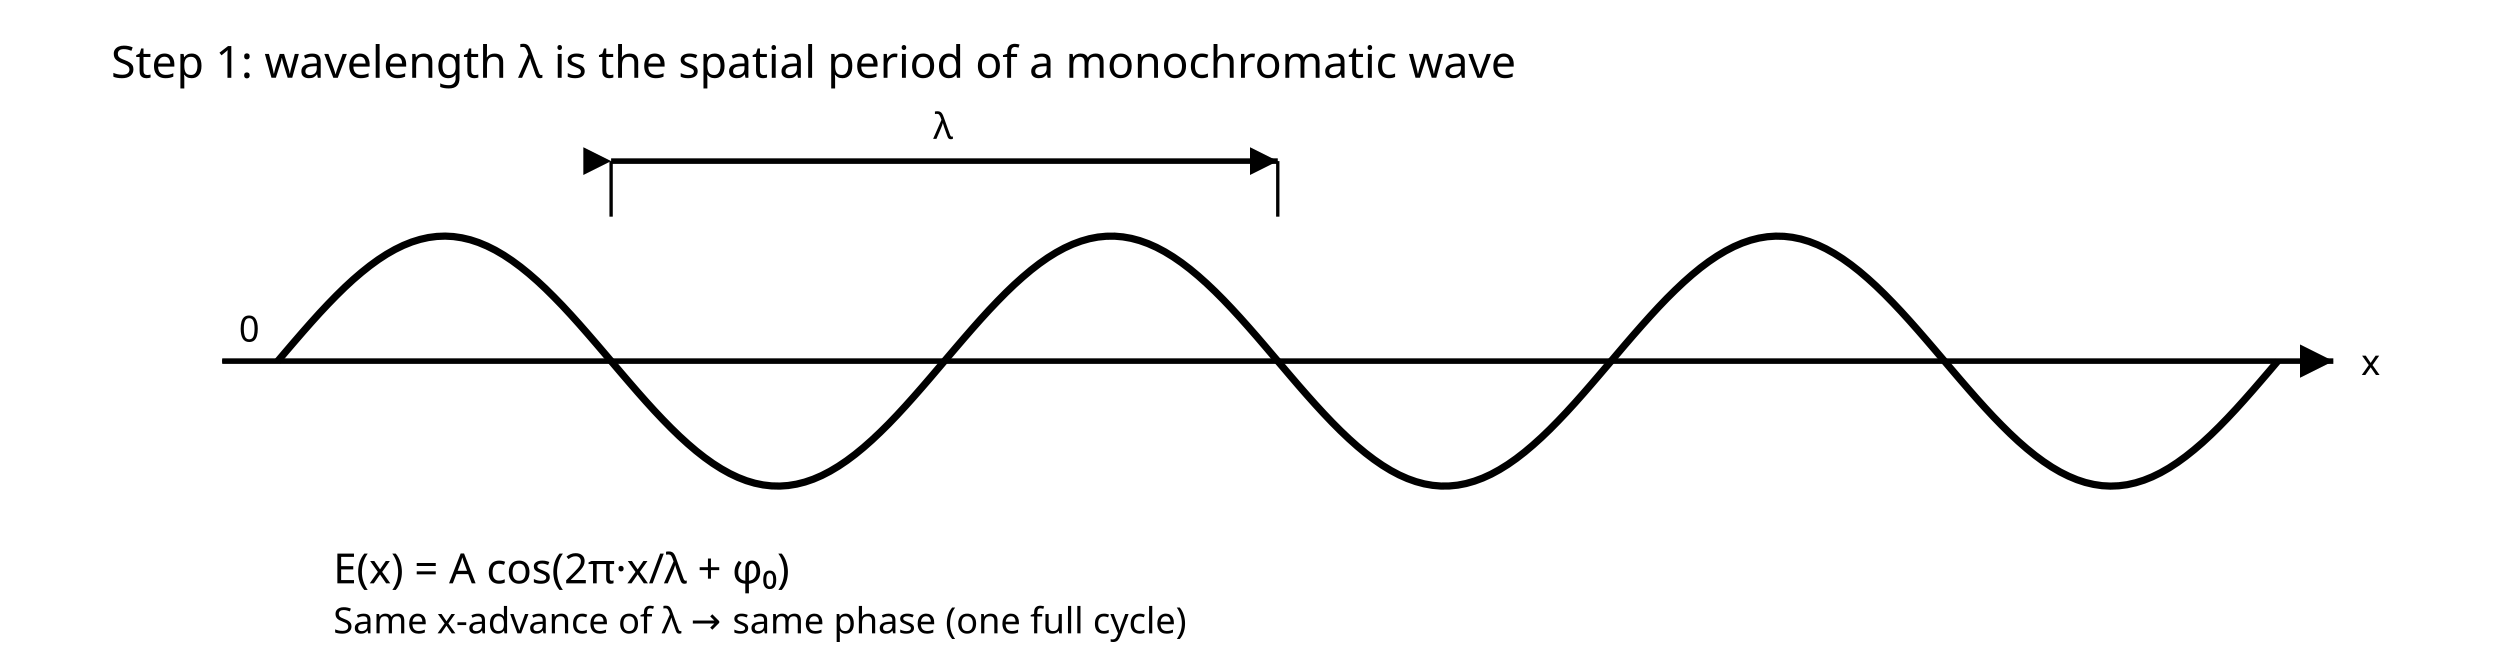
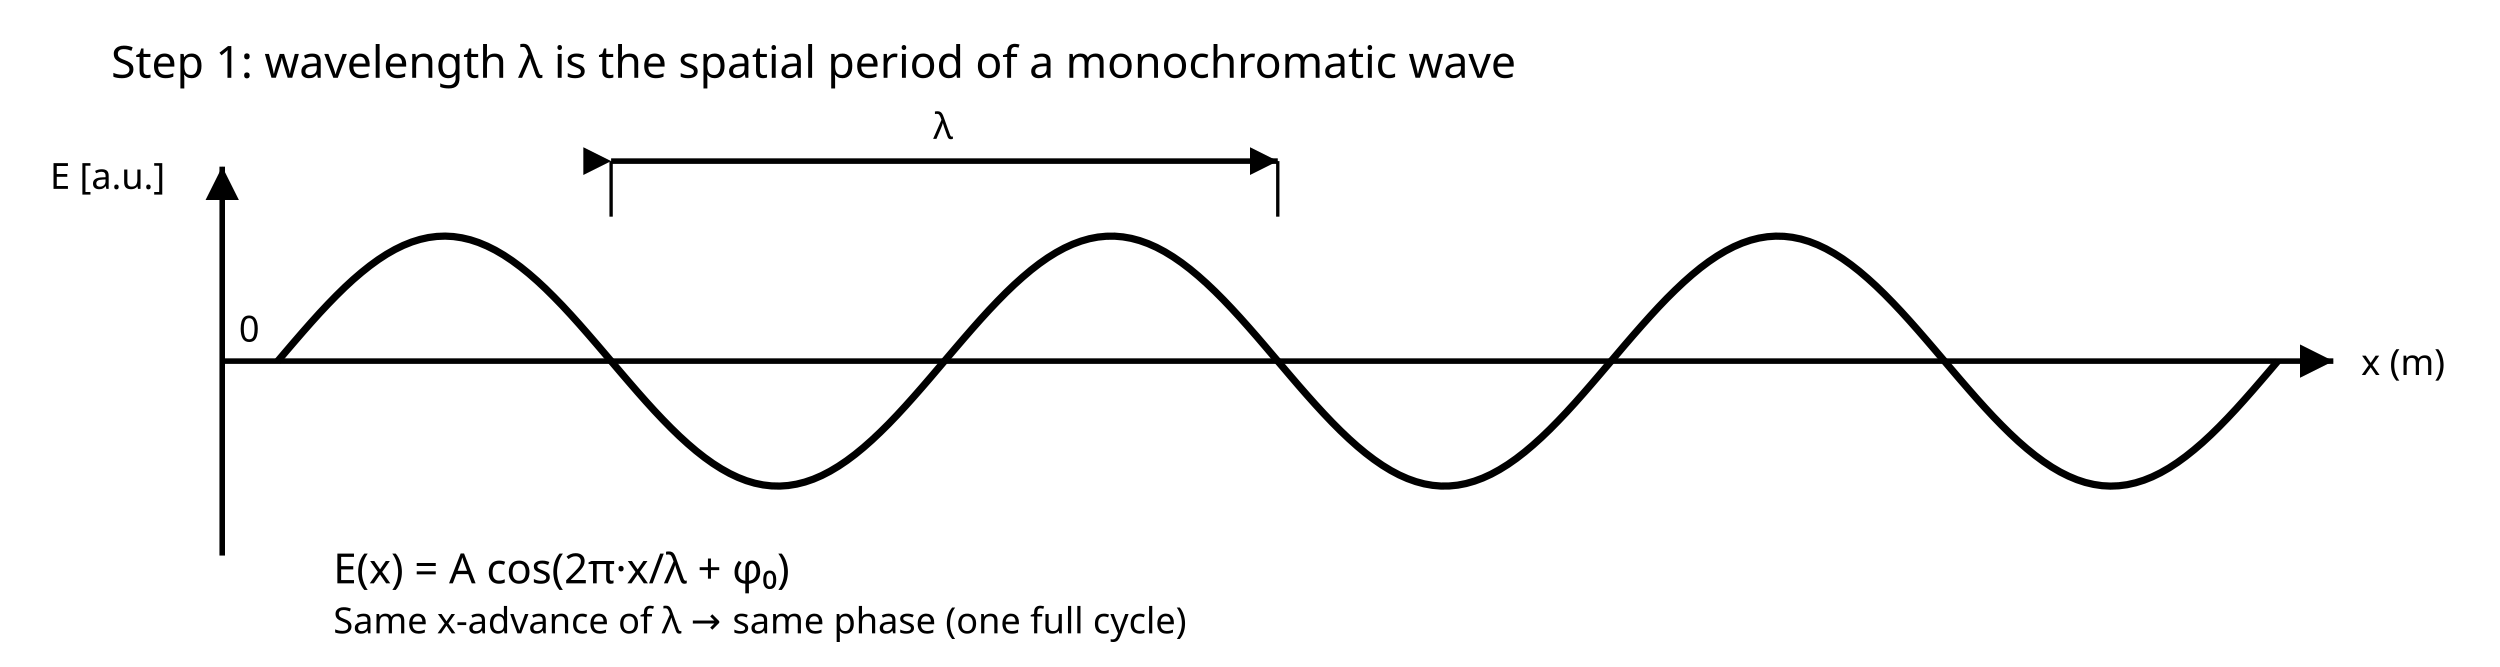
<svg xmlns="http://www.w3.org/2000/svg" width="900" height="240" viewBox="0 0 900 240">
  <defs>
    <style>
      .axis { stroke: #000; stroke-width: 2; fill: none; }
      .thin { stroke: #000; stroke-width: 1.2; fill: none; }
      .wave { stroke: #000; stroke-width: 2.6; fill: none; }
      .dash { stroke-dasharray: 6 4; }
      .label { font-family: sans-serif; font-size: 16px; fill: #000; }
      .small { font-family: sans-serif; font-size: 13px; fill: #000; }
      .eq { font-family: sans-serif; font-size: 15px; fill: #000; }
    </style>
  </defs>
  <text class="label" x="40" y="28">Step 1: wavelength λ is the spatial period of a monochromatic wave</text>
  <line class="axis" x1="80" y1="130" x2="840" y2="130" />
+   <line class="axis" x1="80" y1="200" x2="80" y2="60" />
+   <polygon points="80,60 74,72 86,72" fill="#000" />
+   <text class="small" x="18" y="68">E [a.u.]</text>
  <polygon points="840,130 828,124 828,136" fill="#000" />
-   <text class="small" x="850" y="135">x</text>
+   <text class="small" x="850" y="135">x (m)</text>
  <line class="thin dash" x1="80" y1="130" x2="840" y2="130" />
  <text class="small" x="86" y="123">0</text>
  <path class="wave" d="M 100.00 130.00 L 103.01 126.45 L 106.03 122.93 L 109.04 119.45 L 112.05 116.04 L 115.06 112.71 L 118.08 109.49 L 121.09 106.40 L 124.10 103.45 L 127.11 100.67 L 130.13 98.08 L 133.14 95.68 L 136.15 93.49 L 139.16 91.53 L 142.18 89.81 L 145.19 88.34 L 148.20 87.13 L 151.21 86.19 L 154.23 85.51 L 157.24 85.12 L 160.25 85.00 L 163.26 85.16 L 166.28 85.61 L 169.29 86.32 L 172.30 87.31 L 175.31 88.57 L 178.33 90.08 L 181.34 91.84 L 184.35 93.84 L 187.36 96.06 L 190.38 98.50 L 193.39 101.12 L 196.40 103.93 L 199.41 106.91 L 202.43 110.02 L 205.44 113.26 L 208.45 116.60 L 211.46 120.03 L 214.48 123.52 L 217.49 127.04 L 220.50 130.59 L 223.51 134.13 L 226.53 137.65 L 229.54 141.12 L 232.55 144.52 L 235.56 147.83 L 238.58 151.03 L 241.59 154.10 L 244.60 157.02 L 247.62 159.77 L 250.63 162.34 L 253.64 164.70 L 256.65 166.85 L 259.67 168.77 L 262.68 170.45 L 265.69 171.88 L 268.70 173.05 L 271.72 173.95 L 274.73 174.57 L 277.74 174.92 L 280.75 174.99 L 283.77 174.78 L 286.78 174.29 L 289.79 173.53 L 292.80 172.50 L 295.82 171.20 L 298.83 169.64 L 301.84 167.84 L 304.85 165.81 L 307.87 163.55 L 310.88 161.08 L 313.89 158.42 L 316.90 155.58 L 319.92 152.59 L 322.93 149.45 L 325.94 146.19 L 328.95 142.83 L 331.97 139.39 L 334.98 135.90 L 337.99 132.36 L 341.00 128.82 L 344.02 125.28 L 347.03 121.77 L 350.04 118.31 L 353.05 114.92 L 356.07 111.62 L 359.08 108.45 L 362.09 105.40 L 365.10 102.51 L 368.12 99.79 L 371.13 97.25 L 374.14 94.92 L 377.15 92.81 L 380.17 90.93 L 383.18 89.29 L 386.19 87.91 L 389.21 86.79 L 392.22 85.93 L 395.23 85.35 L 398.24 85.05 L 401.26 85.02 L 404.27 85.28 L 407.28 85.81 L 410.29 86.62 L 413.31 87.70 L 416.32 89.04 L 419.33 90.64 L 422.34 92.48 L 425.36 94.56 L 428.37 96.85 L 431.38 99.35 L 434.39 102.04 L 437.41 104.91 L 440.42 107.93 L 443.43 111.09 L 446.44 114.36 L 449.46 117.74 L 452.47 121.18 L 455.48 124.69 L 458.49 128.23 L 461.51 131.77 L 464.52 135.31 L 467.53 138.82 L 470.54 142.26 L 473.56 145.64 L 476.57 148.91 L 479.58 152.07 L 482.59 155.09 L 485.61 157.96 L 488.62 160.65 L 491.63 163.15 L 494.64 165.44 L 497.66 167.52 L 500.67 169.36 L 503.68 170.96 L 506.69 172.30 L 509.71 173.38 L 512.72 174.19 L 515.73 174.72 L 518.74 174.98 L 521.76 174.95 L 524.77 174.65 L 527.78 174.07 L 530.79 173.21 L 533.81 172.09 L 536.82 170.71 L 539.83 169.07 L 542.85 167.19 L 545.86 165.08 L 548.87 162.75 L 551.88 160.21 L 554.90 157.49 L 557.91 154.60 L 560.92 151.55 L 563.93 148.38 L 566.95 145.08 L 569.96 141.69 L 572.97 138.23 L 575.98 134.72 L 579.00 131.18 L 582.01 127.64 L 585.02 124.10 L 588.03 120.61 L 591.05 117.17 L 594.06 113.81 L 597.07 110.55 L 600.08 107.41 L 603.10 104.42 L 606.11 101.58 L 609.12 98.92 L 612.13 96.45 L 615.15 94.19 L 618.16 92.16 L 621.17 90.36 L 624.18 88.80 L 627.20 87.50 L 630.21 86.47 L 633.22 85.71 L 636.23 85.22 L 639.25 85.01 L 642.26 85.08 L 645.27 85.43 L 648.28 86.05 L 651.30 86.95 L 654.31 88.12 L 657.32 89.55 L 660.33 91.23 L 663.35 93.15 L 666.36 95.30 L 669.37 97.66 L 672.38 100.23 L 675.40 102.98 L 678.41 105.90 L 681.42 108.97 L 684.44 112.17 L 687.45 115.48 L 690.46 118.88 L 693.47 122.35 L 696.49 125.87 L 699.50 129.41 L 702.51 132.96 L 705.52 136.48 L 708.54 139.97 L 711.55 143.40 L 714.56 146.74 L 717.57 149.98 L 720.59 153.09 L 723.60 156.07 L 726.61 158.88 L 729.62 161.50 L 732.64 163.94 L 735.65 166.16 L 738.66 168.16 L 741.67 169.92 L 744.69 171.43 L 747.70 172.69 L 750.71 173.68 L 753.72 174.39 L 756.74 174.84 L 759.75 175.00 L 762.76 174.88 L 765.77 174.49 L 768.79 173.81 L 771.80 172.87 L 774.81 171.66 L 777.82 170.19 L 780.84 168.47 L 783.85 166.51 L 786.86 164.32 L 789.87 161.92 L 792.89 159.33 L 795.90 156.55 L 798.91 153.60 L 801.92 150.51 L 804.94 147.29 L 807.95 143.96 L 810.96 140.55 L 813.97 137.07 L 816.99 133.55 L 820.00 130.00" />
  <line class="thin" x1="220" y1="58" x2="220" y2="78" />
  <line class="thin" x1="460" y1="58" x2="460" y2="78" />
  <line class="axis" x1="220" y1="58" x2="460" y2="58" />
  <polygon points="460,58 450,53 450,63" fill="#000" />
  <polygon points="220,58 230,53 230,63" fill="#000" transform="rotate(180 220 58)" />
  <text class="small" x="336" y="50">λ</text>
  <text class="eq" x="120" y="210">E(x) = A cos(2π·x/λ + φ₀)</text>
  <text class="small" x="120" y="228">Same x-advance of λ → same phase (one full cycle)</text>
</svg>
